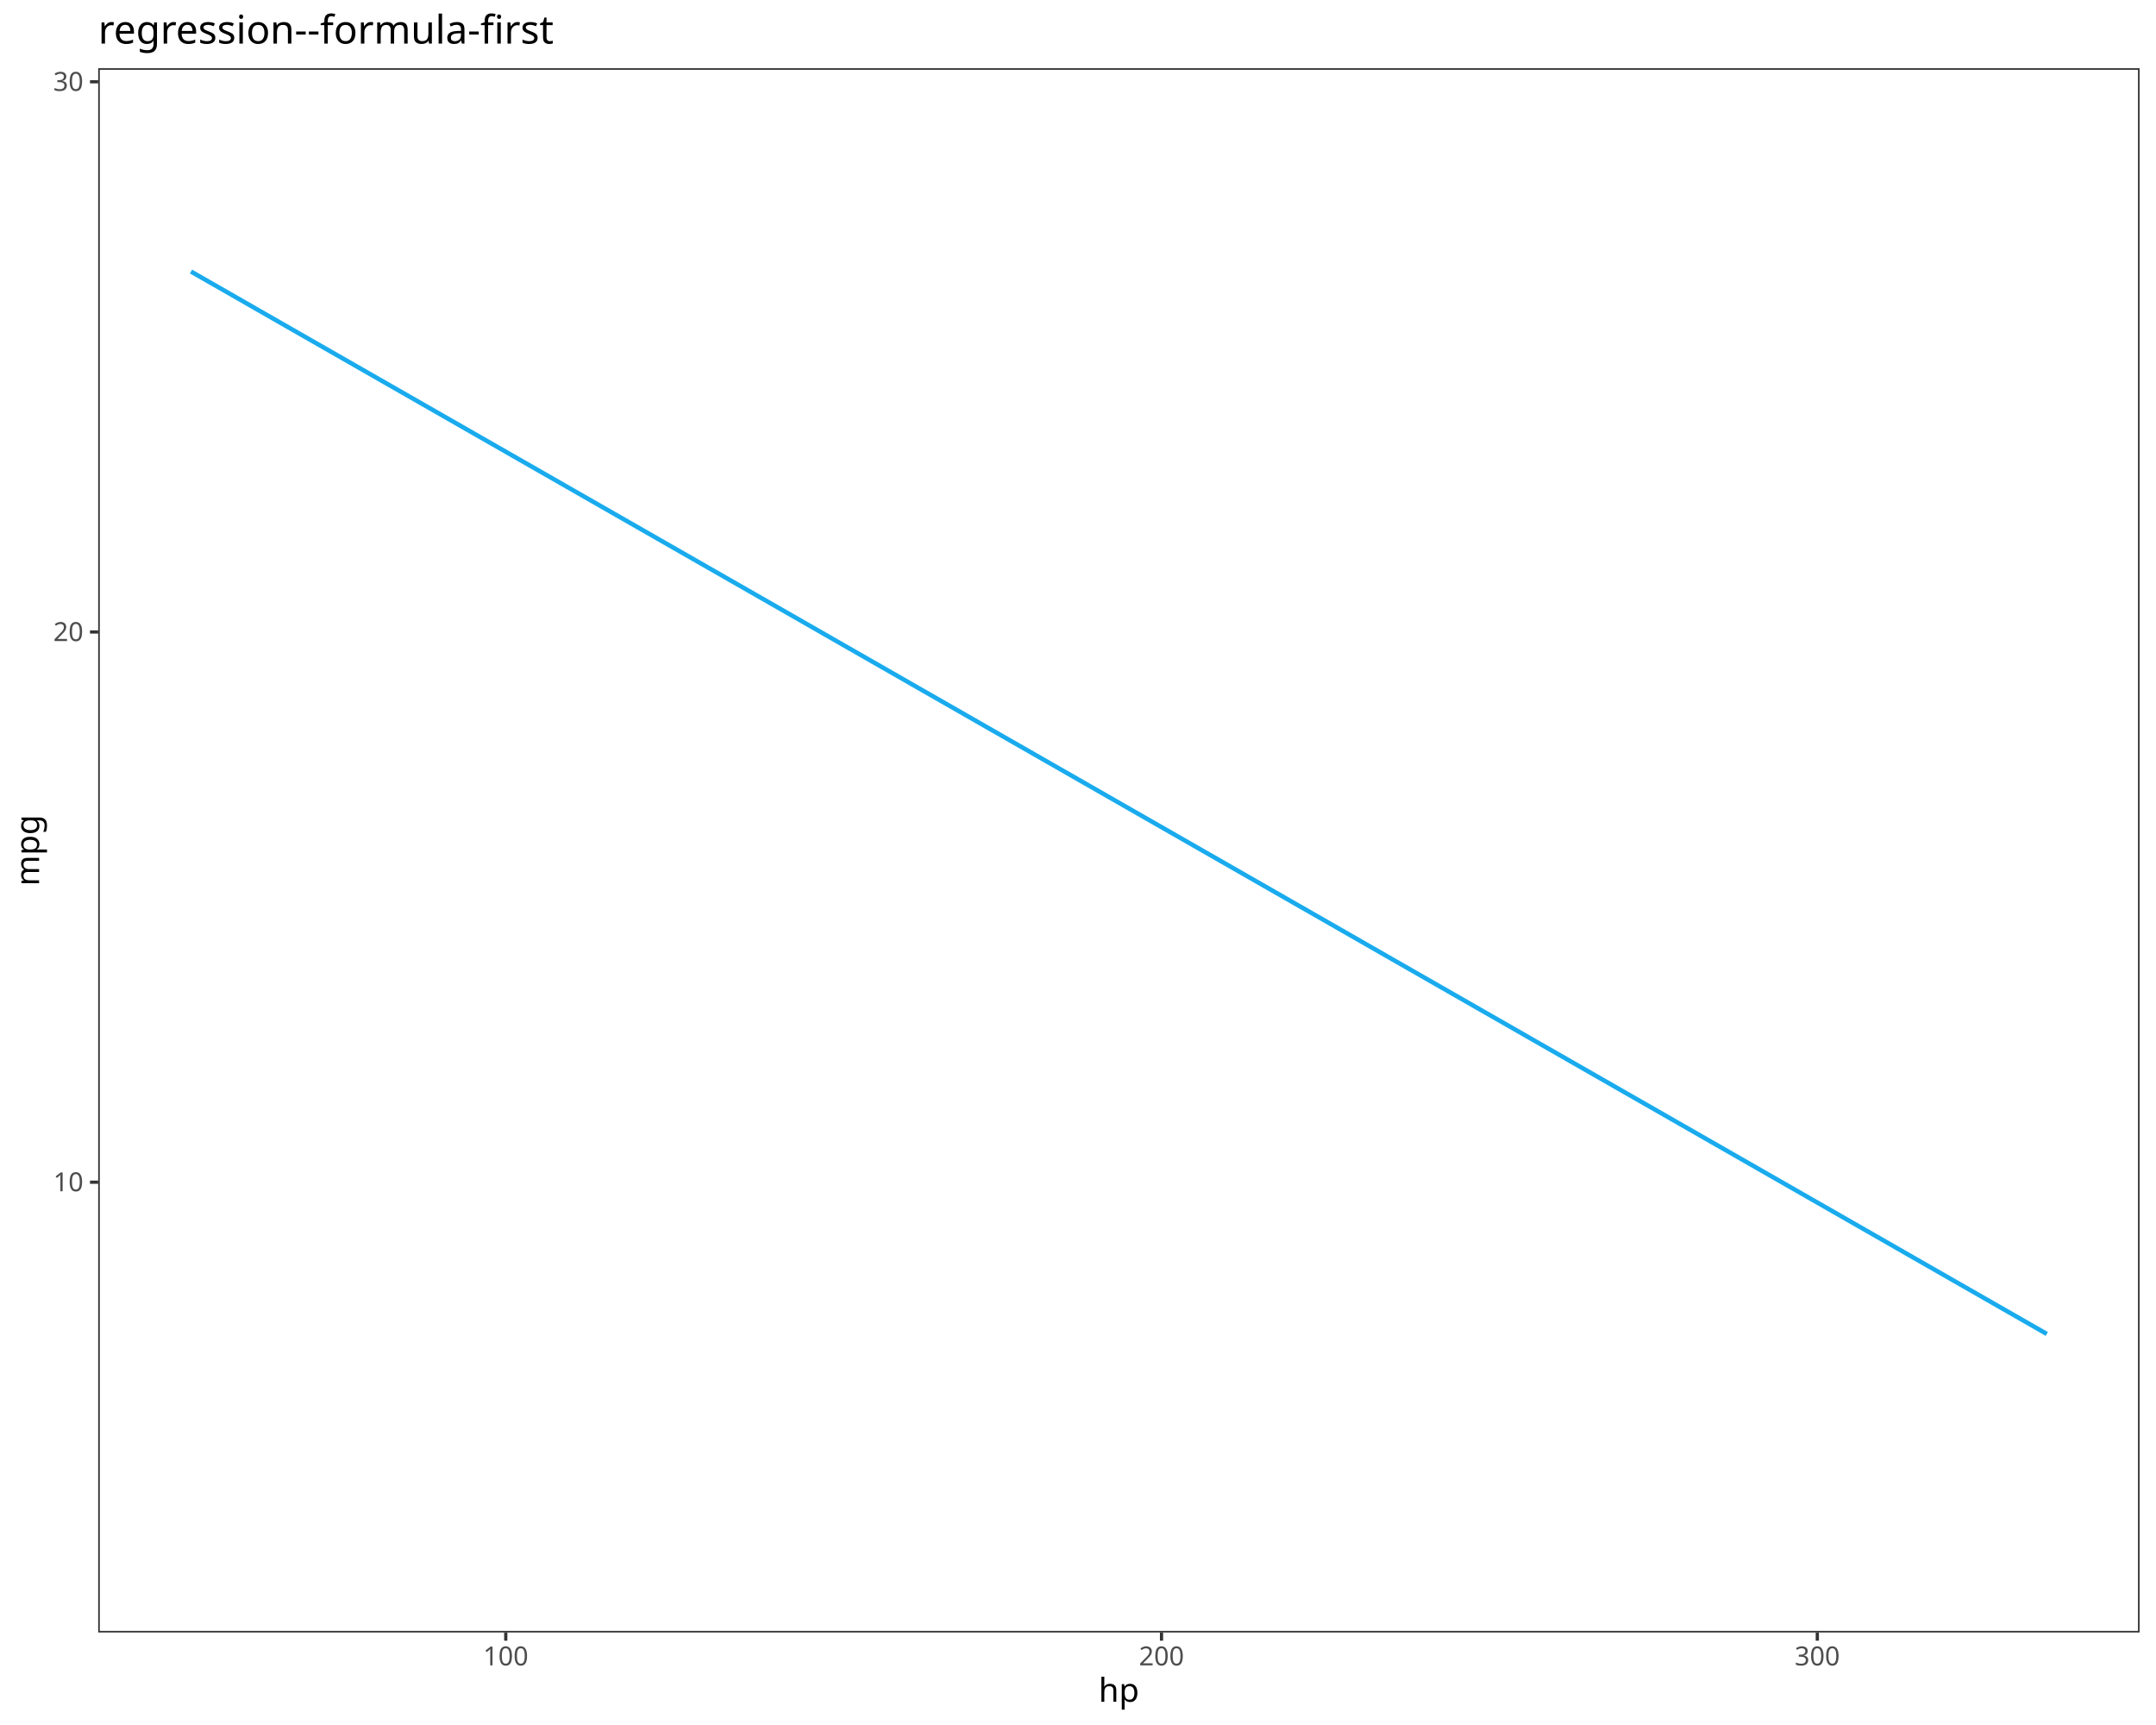
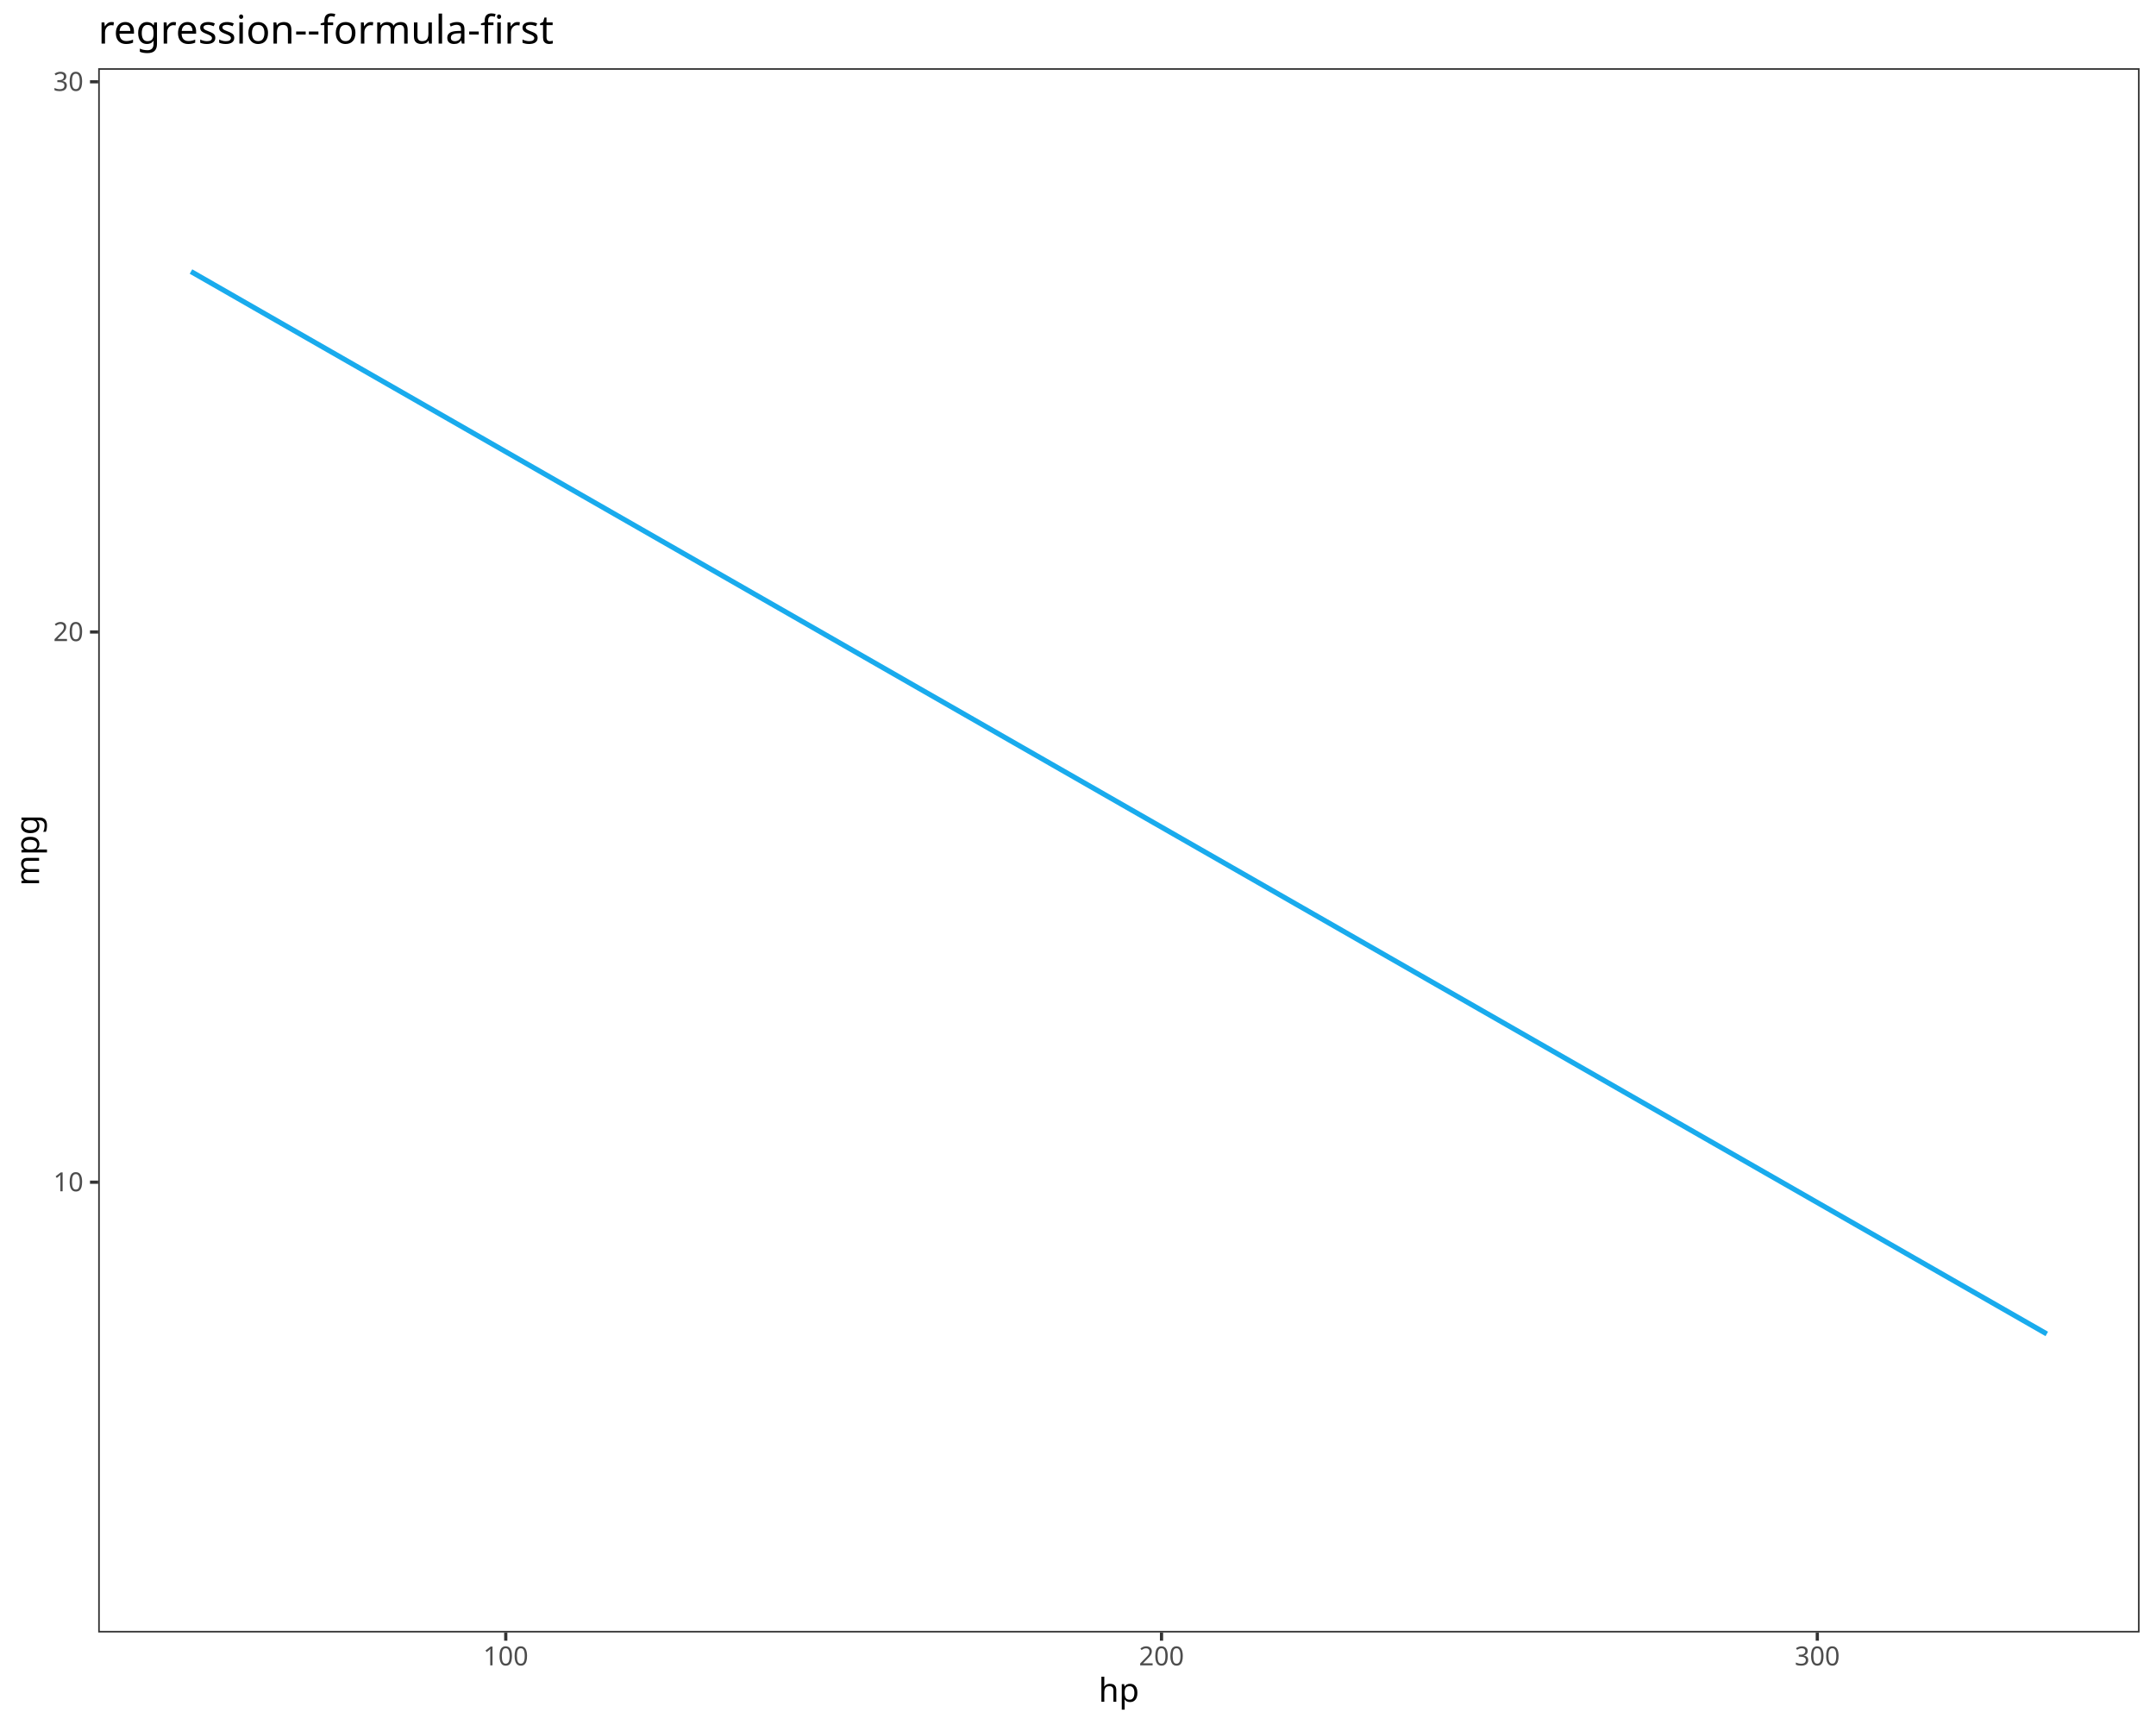
<svg xmlns="http://www.w3.org/2000/svg" class="svglite" data-engine-version="2.0" width="720.00pt" height="576.00pt" viewBox="0 0 720.00 576.00">
  <defs>
    <style type="text/css">
    .svglite line, .svglite polyline, .svglite polygon, .svglite path, .svglite rect, .svglite circle {
      fill: none;
      stroke: #000000;
      stroke-linecap: round;
      stroke-linejoin: round;
      stroke-miterlimit: 10.00;
    }
  </style>
  </defs>
  <rect width="100%" height="100%" style="stroke: none; fill: #FFFFFF;" />
  <defs>
    <clipPath id="cpMC4wMHw3MjAuMDB8MC4wMHw1NzYuMDA=">
      <rect x="0.00" y="0.00" width="720.00" height="576.00" />
    </clipPath>
  </defs>
  <g clip-path="url(#cpMC4wMHw3MjAuMDB8MC4wMHw1NzYuMDA=)">
    <rect x="0.00" y="0.00" width="720.00" height="576.00" style="stroke-width: 1.07; stroke: #FFFFFF; fill: #FFFFFF;" />
  </g>
  <defs>
    <clipPath id="cpMzIuNzl8NzE0LjUyfDIyLjc4fDU0NS4xMQ==">
      <rect x="32.79" y="22.78" width="681.73" height="522.33" />
    </clipPath>
  </defs>
  <g clip-path="url(#cpMzIuNzl8NzE0LjUyfDIyLjc4fDU0NS4xMQ==)">
    <rect x="32.79" y="22.78" width="681.73" height="522.33" style="stroke-width: 1.07; stroke: none; fill: #FFFFFF;" />
-     <polyline points="63.78,90.67 71.63,95.16 79.47,99.65 87.32,104.15 95.16,108.64 103.01,113.13 110.85,117.62 118.70,122.11 126.54,126.60 134.39,131.09 142.23,135.58 150.08,140.07 157.92,144.56 165.77,149.05 173.61,153.54 181.46,158.03 189.30,162.52 197.15,167.01 204.99,171.50 212.84,175.99 220.68,180.48 228.53,184.97 236.37,189.46 244.22,193.95 252.06,198.44 259.91,202.93 267.75,207.42 275.60,211.92 283.44,216.41 291.29,220.90 299.13,225.39 306.97,229.88 314.82,234.37 322.66,238.86 330.51,243.35 338.35,247.84 346.20,252.33 354.04,256.82 361.89,261.31 369.73,265.80 377.58,270.29 385.42,274.78 393.27,279.27 401.11,283.76 408.96,288.25 416.80,292.74 424.65,297.23 432.49,301.72 440.34,306.21 448.18,310.70 456.03,315.20 463.87,319.69 471.72,324.18 479.56,328.67 487.41,333.16 495.25,337.65 503.10,342.14 510.94,346.63 518.79,351.12 526.63,355.61 534.48,360.10 542.32,364.59 550.17,369.08 558.01,373.57 565.86,378.06 573.70,382.55 581.55,387.04 589.39,391.53 597.24,396.02 605.08,400.51 612.93,405.00 620.77,409.49 628.62,413.98 636.46,418.48 644.31,422.97 652.15,427.46 660.00,431.95 667.84,436.44 675.69,440.93 683.53,445.42 " style="stroke-width: 1.49; stroke: #19ABED; stroke-linecap: butt;" />
+     <polyline points="63.78,90.67 71.63,95.16 79.47,99.65 87.32,104.15 95.16,108.64 103.01,113.13 110.85,117.62 118.70,122.11 126.54,126.60 134.39,131.09 142.23,135.58 150.08,140.07 157.92,144.56 165.77,149.05 173.61,153.54 181.46,158.03 189.30,162.52 197.15,167.01 204.99,171.50 212.84,175.99 220.68,180.48 228.53,184.97 236.37,189.46 244.22,193.95 252.06,198.44 259.91,202.93 267.75,207.42 275.60,211.92 283.44,216.41 291.29,220.90 299.13,225.39 306.97,229.88 314.82,234.37 322.66,238.86 330.51,243.35 338.35,247.84 346.20,252.33 354.04,256.82 361.89,261.31 369.73,265.80 377.58,270.29 385.42,274.78 393.27,279.27 401.11,283.76 408.96,288.25 416.80,292.74 424.65,297.23 432.49,301.72 440.34,306.21 448.18,310.70 456.03,315.20 463.87,319.69 471.72,324.18 479.56,328.67 487.41,333.16 495.25,337.65 503.10,342.14 510.94,346.63 518.79,351.12 526.63,355.61 534.48,360.10 542.32,364.59 550.17,369.08 558.01,373.57 565.86,378.06 573.70,382.55 581.55,387.04 589.39,391.53 597.24,396.02 605.08,400.51 612.93,405.00 620.77,409.49 628.62,413.98 636.46,418.48 644.31,422.97 652.15,427.46 660.00,431.95 667.84,436.44 675.69,440.93 683.53,445.42 " style="stroke-width: 1.71; stroke: #19ABED; stroke-linecap: butt;" />
    <rect x="32.79" y="22.78" width="681.73" height="522.33" style="stroke-width: 1.07; stroke: #333333;" />
  </g>
  <g clip-path="url(#cpMC4wMHw3MjAuMDB8MC4wMHw1NzYuMDA=)">
    <text x="27.86" y="397.78" text-anchor="end" style="font-size: 8.80px; fill: #4D4D4D; font-family: sans;" textLength="9.79px" lengthAdjust="spacingAndGlyphs">10</text>
    <text x="27.86" y="214.06" text-anchor="end" style="font-size: 8.80px; fill: #4D4D4D; font-family: sans;" textLength="9.79px" lengthAdjust="spacingAndGlyphs">20</text>
    <text x="27.86" y="30.34" text-anchor="end" style="font-size: 8.80px; fill: #4D4D4D; font-family: sans;" textLength="9.79px" lengthAdjust="spacingAndGlyphs">30</text>
    <polyline points="30.05,394.75 32.79,394.75 " style="stroke-width: 1.07; stroke: #333333; stroke-linecap: butt;" />
    <polyline points="30.05,211.03 32.79,211.03 " style="stroke-width: 1.07; stroke: #333333; stroke-linecap: butt;" />
    <polyline points="30.05,27.31 32.79,27.31 " style="stroke-width: 1.07; stroke: #333333; stroke-linecap: butt;" />
    <polyline points="168.90,547.85 168.90,545.11 " style="stroke-width: 1.07; stroke: #333333; stroke-linecap: butt;" />
    <polyline points="387.89,547.85 387.89,545.11 " style="stroke-width: 1.07; stroke: #333333; stroke-linecap: butt;" />
    <polyline points="606.89,547.85 606.89,545.11 " style="stroke-width: 1.07; stroke: #333333; stroke-linecap: butt;" />
    <text x="168.90" y="556.10" text-anchor="middle" style="font-size: 8.80px; fill: #4D4D4D; font-family: sans;" textLength="14.68px" lengthAdjust="spacingAndGlyphs">100</text>
    <text x="387.89" y="556.10" text-anchor="middle" style="font-size: 8.80px; fill: #4D4D4D; font-family: sans;" textLength="14.68px" lengthAdjust="spacingAndGlyphs">200</text>
    <text x="606.89" y="556.10" text-anchor="middle" style="font-size: 8.80px; fill: #4D4D4D; font-family: sans;" textLength="14.68px" lengthAdjust="spacingAndGlyphs">300</text>
    <text x="373.66" y="568.24" text-anchor="middle" style="font-size: 11.00px; font-family: sans;" textLength="12.24px" lengthAdjust="spacingAndGlyphs">hp</text>
    <text transform="translate(13.05,283.95) rotate(-90)" text-anchor="middle" style="font-size: 11.00px; font-family: sans;" textLength="21.40px" lengthAdjust="spacingAndGlyphs">mpg</text>
    <text x="32.79" y="14.56" style="font-size: 13.20px; font-family: sans;" textLength="140.11px" lengthAdjust="spacingAndGlyphs">regression--formula-first</text>
  </g>
</svg>
